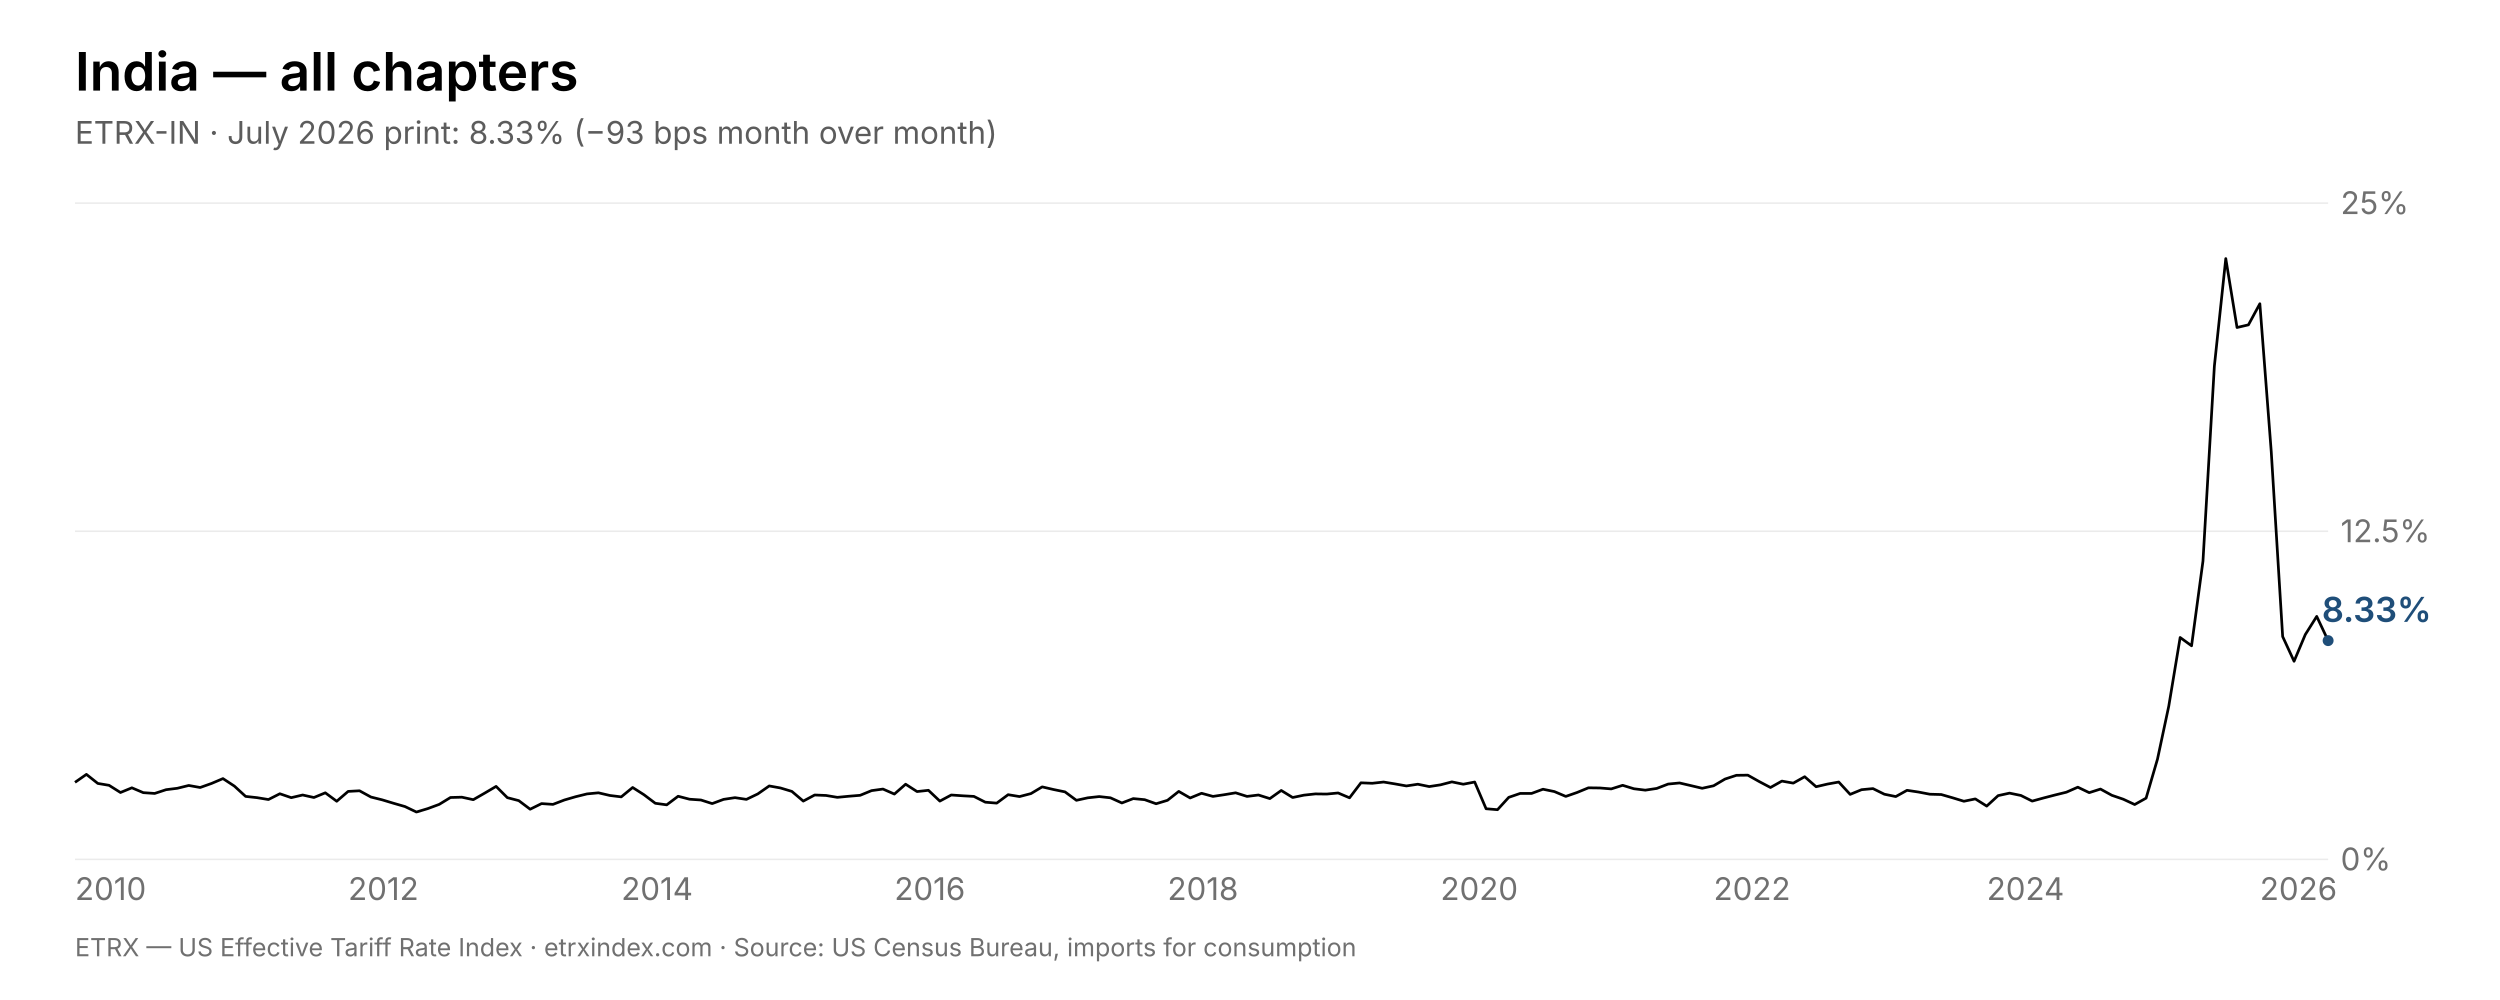
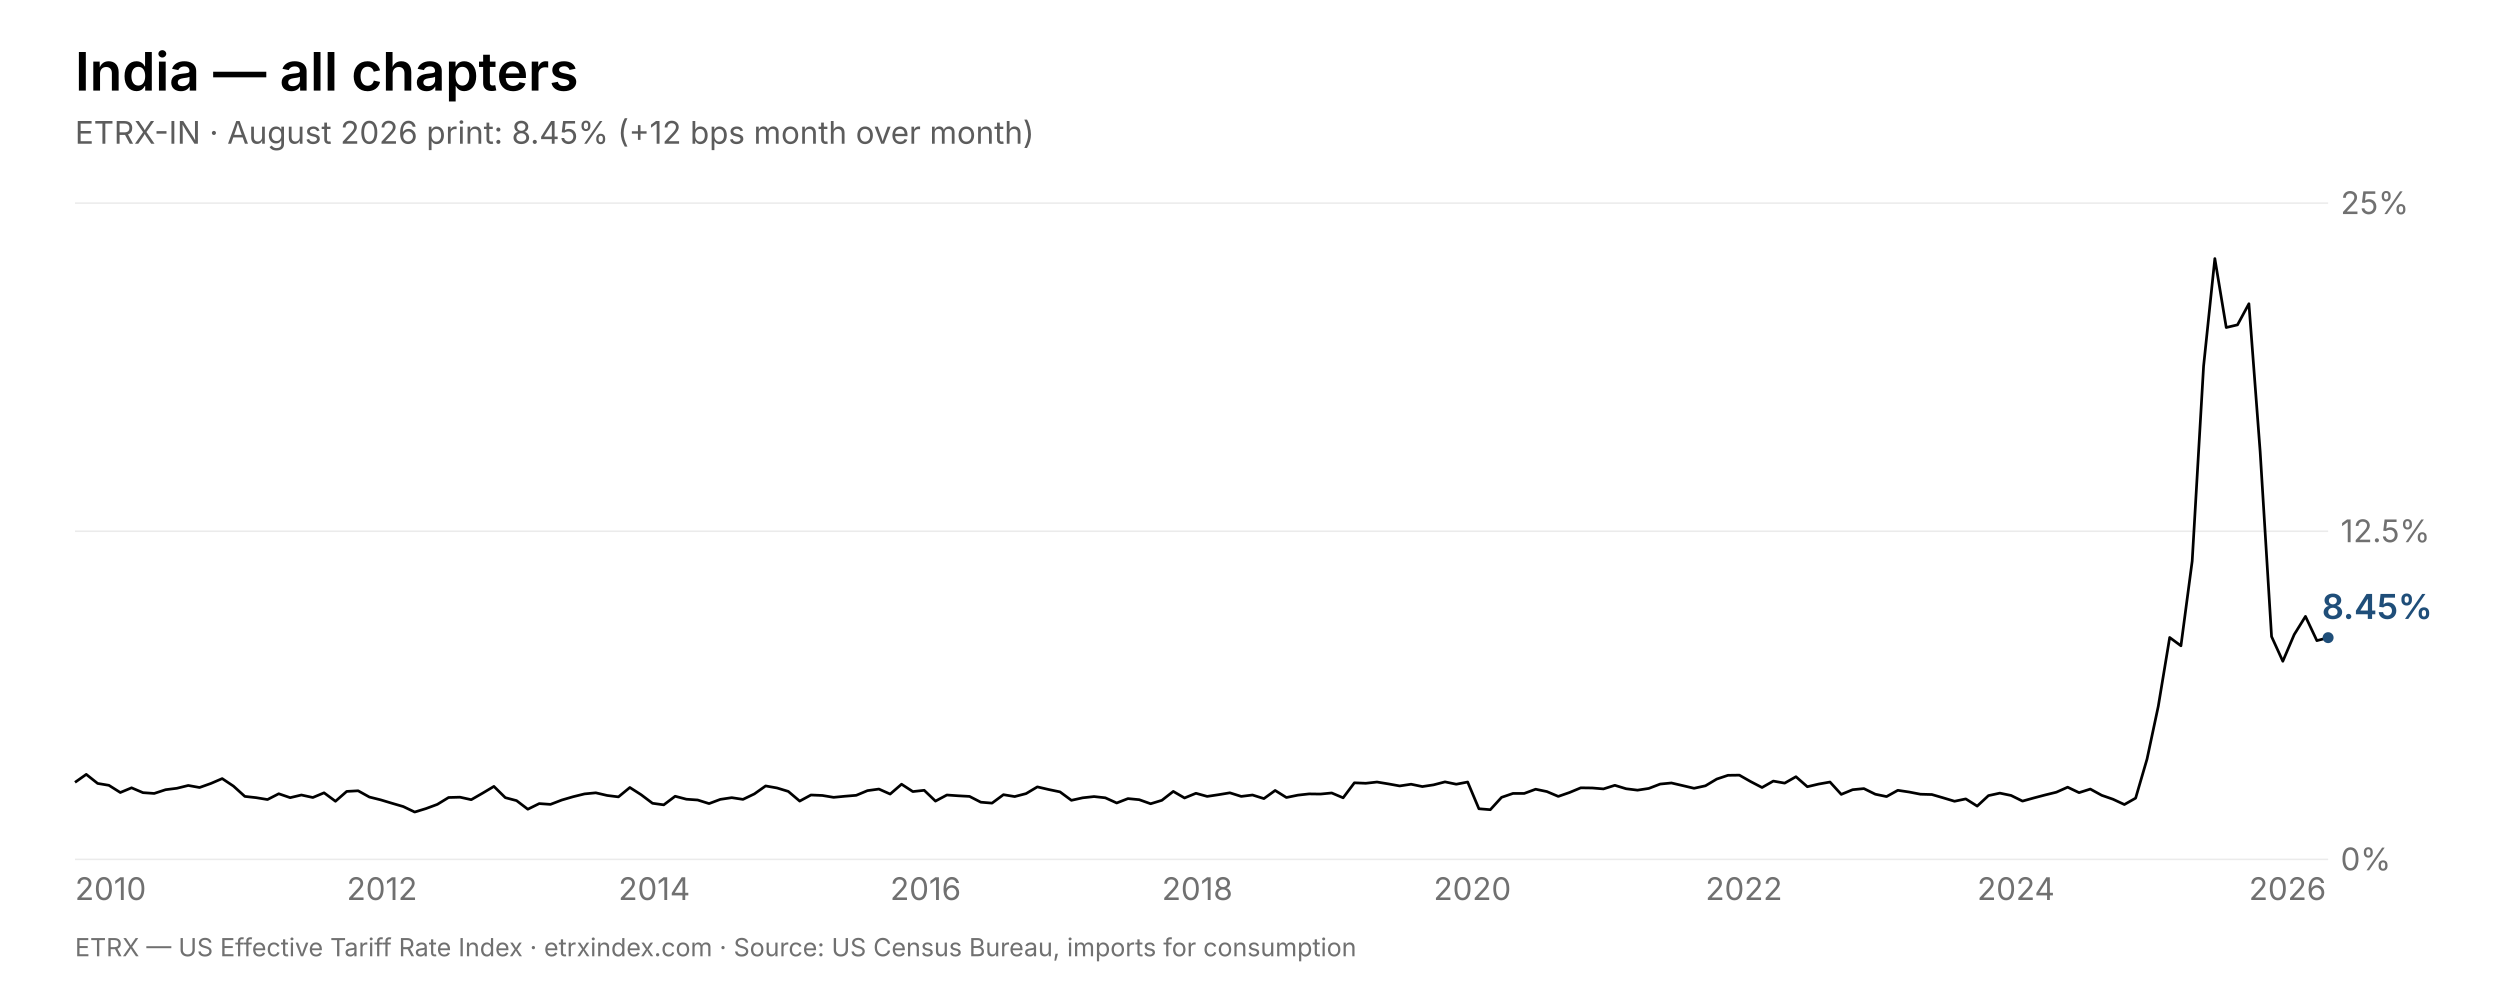
<svg xmlns="http://www.w3.org/2000/svg" viewBox="0 0 1600 640" width="1600" height="640" font-family="Inter, Helvetica, Arial, sans-serif">
  <rect width="1600" height="640" fill="#fff" />
  <text x="48" y="58" font-size="34" font-weight="600" fill="#000000">India — all chapters</text>
-   <text x="48" y="92" font-size="20" fill="rgba(0,0,0,0.64)">ETRX-IN · July 2026 print: 8.33% (−93 bps month over month)</text>
+   <text x="48" y="92" font-size="20" fill="rgba(0,0,0,0.64)">ETRX-IN · August 2026 print: 8.45% (+12 bps month over month)</text>
  <line x1="48" y1="550.0" x2="1490" y2="550.0" stroke="rgba(0,0,0,0.08)" stroke-width="1" />
  <text x="1498" y="557.0" font-size="20" fill="rgba(0,0,0,0.56)">0%</text>
  <line x1="48" y1="340.0" x2="1490" y2="340.0" stroke="rgba(0,0,0,0.08)" stroke-width="1" />
  <text x="1498" y="347.0" font-size="20" fill="rgba(0,0,0,0.56)">12.5%</text>
  <line x1="48" y1="130.0" x2="1490" y2="130.0" stroke="rgba(0,0,0,0.08)" stroke-width="1" />
  <text x="1498" y="137.0" font-size="20" fill="rgba(0,0,0,0.56)">25%</text>
  <text x="48.0" y="576" font-size="20" fill="rgba(0,0,0,0.56)">2010</text>
-   <text x="222.8" y="576" font-size="20" fill="rgba(0,0,0,0.56)">2012</text>
-   <text x="397.6" y="576" font-size="20" fill="rgba(0,0,0,0.56)">2014</text>
-   <text x="572.4" y="576" font-size="20" fill="rgba(0,0,0,0.56)">2016</text>
-   <text x="747.2" y="576" font-size="20" fill="rgba(0,0,0,0.56)">2018</text>
-   <text x="921.9" y="576" font-size="20" fill="rgba(0,0,0,0.56)">2020</text>
-   <text x="1096.7" y="576" font-size="20" fill="rgba(0,0,0,0.56)">2022</text>
-   <text x="1271.5" y="576" font-size="20" fill="rgba(0,0,0,0.56)">2024</text>
-   <text x="1446.3" y="576" font-size="20" fill="rgba(0,0,0,0.56)">2026</text>
-   <polyline points="48.0,500.7 55.3,495.6 62.6,501.4 69.8,502.6 77.1,507.2 84.4,504.2 91.7,507.3 99.0,507.8 106.3,505.4 113.5,504.5 120.8,502.7 128.1,504.0 135.4,501.4 142.7,498.3 150.0,503.1 157.2,509.7 164.5,510.5 171.8,511.7 179.1,508.0 186.4,510.5 193.7,508.8 200.9,510.4 208.2,507.4 215.5,512.8 222.8,506.5 230.1,506.1 237.4,510.1 244.6,511.9 251.9,514.1 259.2,516.2 266.5,519.7 273.8,517.5 281.1,514.8 288.3,510.4 295.6,510.2 302.9,511.8 310.2,507.6 317.5,503.3 324.7,510.5 332.0,512.4 339.3,517.9 346.6,514.3 353.9,514.8 361.2,512.0 368.4,509.9 375.7,508.1 383.0,507.4 390.3,509.1 397.6,510.0 404.9,504.0 412.1,508.6 419.4,514.1 426.7,515.1 434.0,509.6 441.3,511.5 448.6,512.0 455.8,514.3 463.1,511.6 470.4,510.5 477.7,511.6 485.0,508.1 492.3,503.0 499.5,504.3 506.8,506.5 514.1,512.7 521.4,508.8 528.7,509.1 535.9,510.3 543.2,509.6 550.5,509.0 557.8,506.0 565.1,505.0 572.4,508.2 579.6,501.9 586.9,506.6 594.2,505.8 601.5,512.7 608.8,508.8 616.1,509.3 623.3,509.7 630.6,513.4 637.9,514.0 645.2,508.6 652.5,509.8 659.8,507.9 667.0,503.6 674.3,505.3 681.6,506.8 688.9,512.2 696.2,510.6 703.5,509.8 710.7,510.6 718.0,513.9 725.3,511.1 732.6,511.8 739.9,514.4 747.2,512.2 754.4,506.5 761.7,510.7 769.0,507.7 776.3,509.7 783.6,508.6 790.8,507.4 798.1,509.7 805.4,508.8 812.7,511.1 820.0,505.9 827.3,510.4 834.5,508.9 841.8,508.1 849.1,508.2 856.4,507.5 863.7,510.6 871.0,501.0 878.2,501.3 885.5,500.5 892.8,501.7 900.1,503.0 907.4,501.9 914.7,503.4 921.9,502.3 929.2,500.4 936.5,501.9 943.8,500.5 951.1,517.6 958.4,518.2 965.6,510.3 972.9,507.8 980.2,507.8 987.5,505.1 994.8,506.6 1002.1,509.7 1009.3,507.2 1016.6,504.2 1023.9,504.3 1031.2,504.9 1038.5,502.6 1045.7,504.8 1053.0,505.7 1060.3,504.6 1067.6,501.8 1074.9,501.1 1082.2,502.8 1089.4,504.5 1096.7,502.9 1104.0,498.6 1111.3,496.2 1118.6,496.1 1125.9,500.2 1133.1,504.0 1140.4,499.9 1147.7,501.2 1155.0,497.1 1162.3,503.5 1169.6,501.8 1176.8,500.5 1184.1,508.4 1191.4,505.4 1198.7,504.7 1206.0,508.3 1213.3,509.8 1220.5,505.8 1227.8,506.9 1235.1,508.3 1242.4,508.5 1249.7,510.6 1256.9,512.8 1264.2,511.3 1271.5,515.9 1278.8,509.2 1286.1,507.6 1293.4,509.1 1300.6,512.7 1307.9,510.7 1315.2,508.8 1322.5,507.0 1329.8,503.8 1337.1,507.3 1344.3,505.0 1351.6,509.0 1358.9,511.5 1366.2,514.9 1373.5,510.8 1380.8,485.8 1388.0,452.0 1395.3,408.0 1402.6,413.3 1409.9,359.1 1417.2,234.3 1424.5,165.5 1431.7,209.6 1439.0,207.9 1446.3,194.4 1453.6,289.1 1460.9,407.4 1468.2,423.2 1475.4,406.1 1482.7,394.5 1490.0,410.0" fill="none" stroke="#000000" stroke-width="1.75" stroke-linejoin="round" />
-   <circle cx="1490.0" cy="410.0" r="3.5" fill="#1f4e79" />
-   <text x="1486.0" y="398.0" font-size="22" font-weight="600" fill="#1f4e79">8.33%</text>
+   <text x="221.9" y="576" font-size="20" fill="rgba(0,0,0,0.56)">2012</text>
+   <text x="395.8" y="576" font-size="20" fill="rgba(0,0,0,0.56)">2014</text>
+   <text x="569.7" y="576" font-size="20" fill="rgba(0,0,0,0.56)">2016</text>
+   <text x="743.6" y="576" font-size="20" fill="rgba(0,0,0,0.56)">2018</text>
+   <text x="917.5" y="576" font-size="20" fill="rgba(0,0,0,0.56)">2020</text>
+   <text x="1091.5" y="576" font-size="20" fill="rgba(0,0,0,0.56)">2022</text>
+   <text x="1265.4" y="576" font-size="20" fill="rgba(0,0,0,0.56)">2024</text>
+   <text x="1439.3" y="576" font-size="20" fill="rgba(0,0,0,0.56)">2026</text>
+   <polyline points="48.0,500.7 55.2,495.6 62.5,501.4 69.7,502.6 77.0,507.2 84.2,504.2 91.5,507.3 98.7,507.8 106.0,505.4 113.2,504.5 120.5,502.7 127.7,504.0 135.0,501.4 142.2,498.3 149.4,503.1 156.7,509.7 163.9,510.5 171.2,511.7 178.4,508.0 185.7,510.5 192.9,508.8 200.2,510.4 207.4,507.4 214.7,512.8 221.9,506.5 229.2,506.1 236.4,510.1 243.6,511.9 250.9,514.1 258.1,516.2 265.4,519.7 272.6,517.5 279.9,514.8 287.1,510.4 294.4,510.2 301.6,511.8 308.9,507.6 316.1,503.3 323.4,510.5 330.6,512.4 337.8,517.9 345.1,514.3 352.3,514.8 359.6,512.0 366.8,509.9 374.1,508.1 381.3,507.4 388.6,509.1 395.8,510.0 403.1,504.0 410.3,508.6 417.6,514.1 424.8,515.1 432.1,509.6 439.3,511.5 446.5,512.0 453.8,514.3 461.0,511.6 468.3,510.5 475.5,511.6 482.8,508.1 490.0,503.0 497.3,504.3 504.5,506.5 511.8,512.7 519.0,508.8 526.3,509.1 533.5,510.3 540.7,509.6 548.0,509.0 555.2,506.0 562.5,505.0 569.7,508.2 577.0,501.9 584.2,506.6 591.5,505.8 598.7,512.7 606.0,508.8 613.2,509.3 620.5,509.7 627.7,513.4 634.9,514.0 642.2,508.6 649.4,509.8 656.7,507.9 663.9,503.6 671.2,505.3 678.4,506.8 685.7,512.2 692.9,510.6 700.2,509.8 707.4,510.6 714.7,513.9 721.9,511.1 729.1,511.8 736.4,514.4 743.6,512.2 750.9,506.5 758.1,510.7 765.4,507.7 772.6,509.7 779.9,508.6 787.1,507.4 794.4,509.7 801.6,508.8 808.9,511.1 816.1,505.9 823.3,510.4 830.6,508.9 837.8,508.1 845.1,508.2 852.3,507.5 859.6,510.6 866.8,501.0 874.1,501.3 881.3,500.5 888.6,501.7 895.8,503.0 903.1,501.9 910.3,503.4 917.5,502.3 924.8,500.4 932.0,501.9 939.3,500.5 946.5,517.6 953.8,518.2 961.0,510.3 968.3,507.8 975.5,507.8 982.8,505.1 990.0,506.6 997.3,509.7 1004.5,507.2 1011.7,504.2 1019.0,504.3 1026.2,504.9 1033.5,502.6 1040.7,504.8 1048.0,505.7 1055.2,504.6 1062.5,501.8 1069.7,501.1 1077.0,502.8 1084.2,504.5 1091.5,502.9 1098.7,498.6 1105.9,496.2 1113.2,496.1 1120.4,500.2 1127.7,504.0 1134.9,499.9 1142.2,501.2 1149.4,497.1 1156.7,503.5 1163.9,501.8 1171.2,500.5 1178.4,508.4 1185.7,505.4 1192.9,504.7 1200.2,508.3 1207.4,509.8 1214.6,505.8 1221.9,506.9 1229.1,508.3 1236.4,508.5 1243.6,510.6 1250.9,512.8 1258.1,511.3 1265.4,515.9 1272.6,509.2 1279.9,507.6 1287.1,509.1 1294.4,512.7 1301.6,510.7 1308.8,508.8 1316.1,507.0 1323.3,503.8 1330.6,507.3 1337.8,505.0 1345.1,509.0 1352.3,511.5 1359.6,514.9 1366.8,510.8 1374.1,485.8 1381.3,452.0 1388.6,408.0 1395.8,413.3 1403.0,359.1 1410.3,234.3 1417.5,165.5 1424.8,209.6 1432.0,207.9 1439.3,194.4 1446.5,289.1 1453.8,407.4 1461.0,423.2 1468.3,406.1 1475.5,394.5 1482.8,410.0 1490.0,408.1" fill="none" stroke="#000000" stroke-width="1.75" stroke-linejoin="round" />
+   <circle cx="1490.0" cy="408.1" r="3.5" fill="#1f4e79" />
+   <text x="1486.0" y="396.1" font-size="22" font-weight="600" fill="#1f4e79">8.45%</text>
  <text x="48" y="612" font-size="16" fill="rgba(0,0,0,0.56)">ETRX — US Effective Tariff Rate Index · etrxindex.com · Source: US Census Bureau, imports for consumption</text>
</svg>
